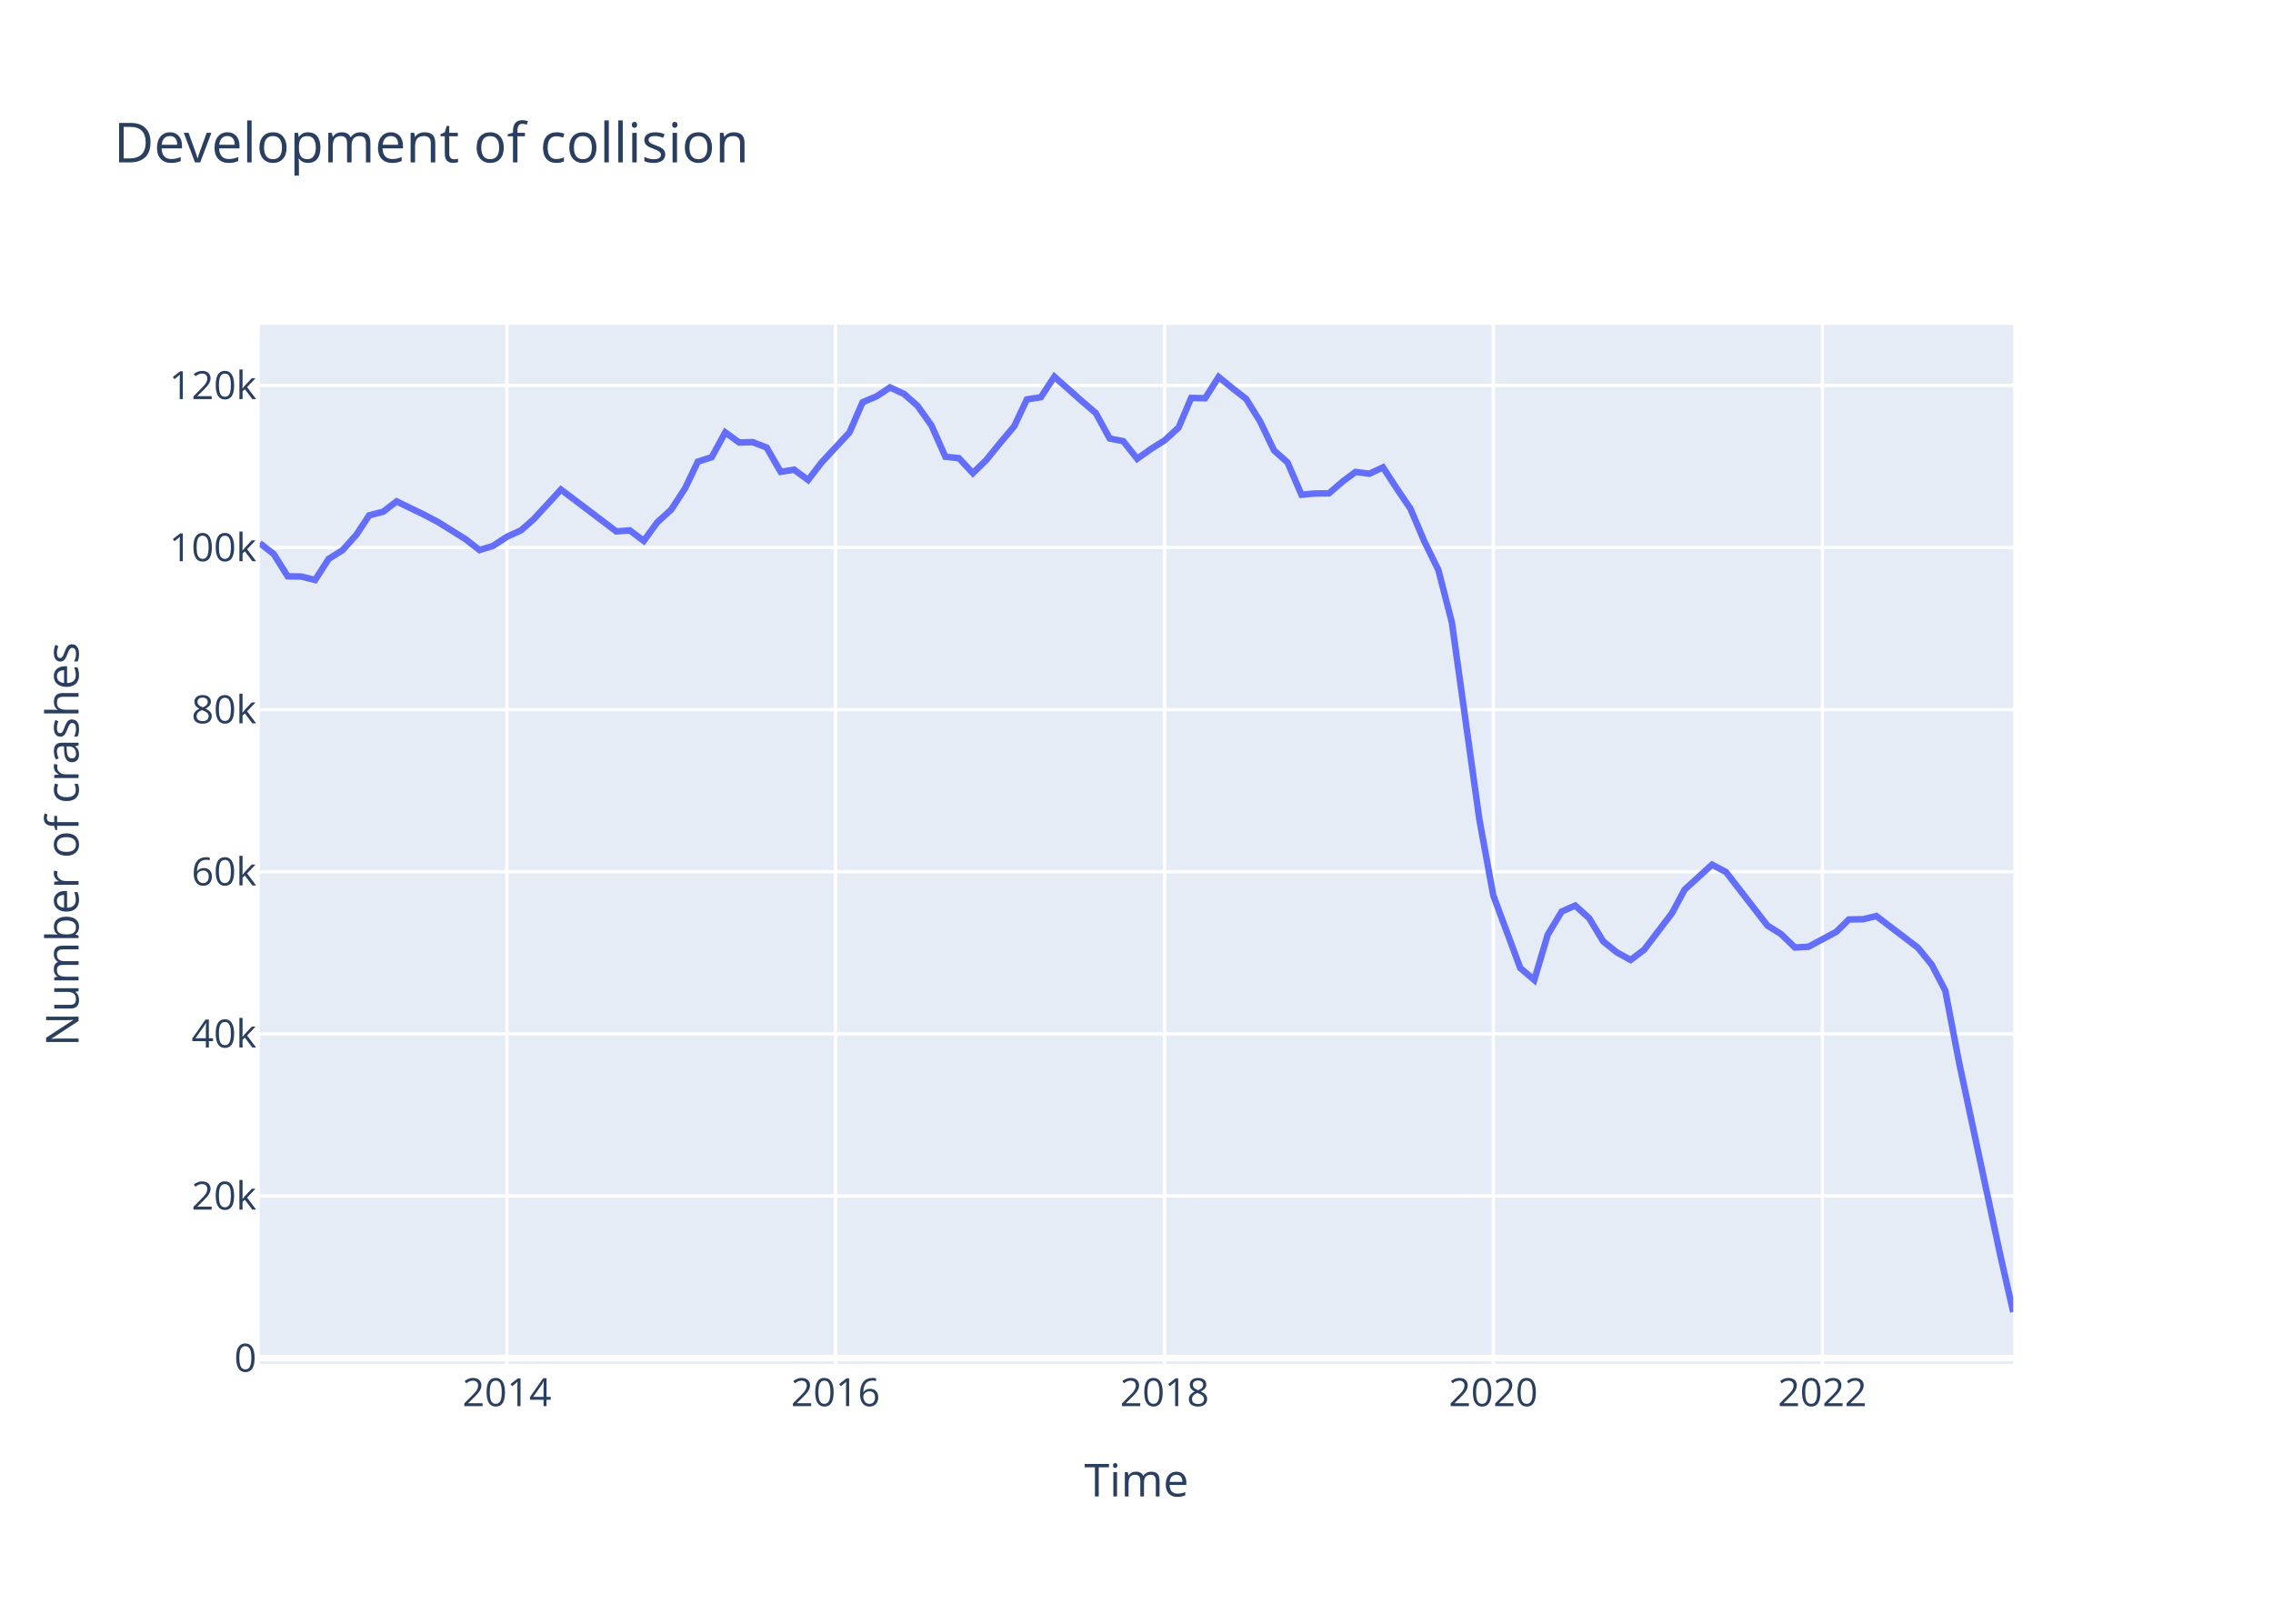
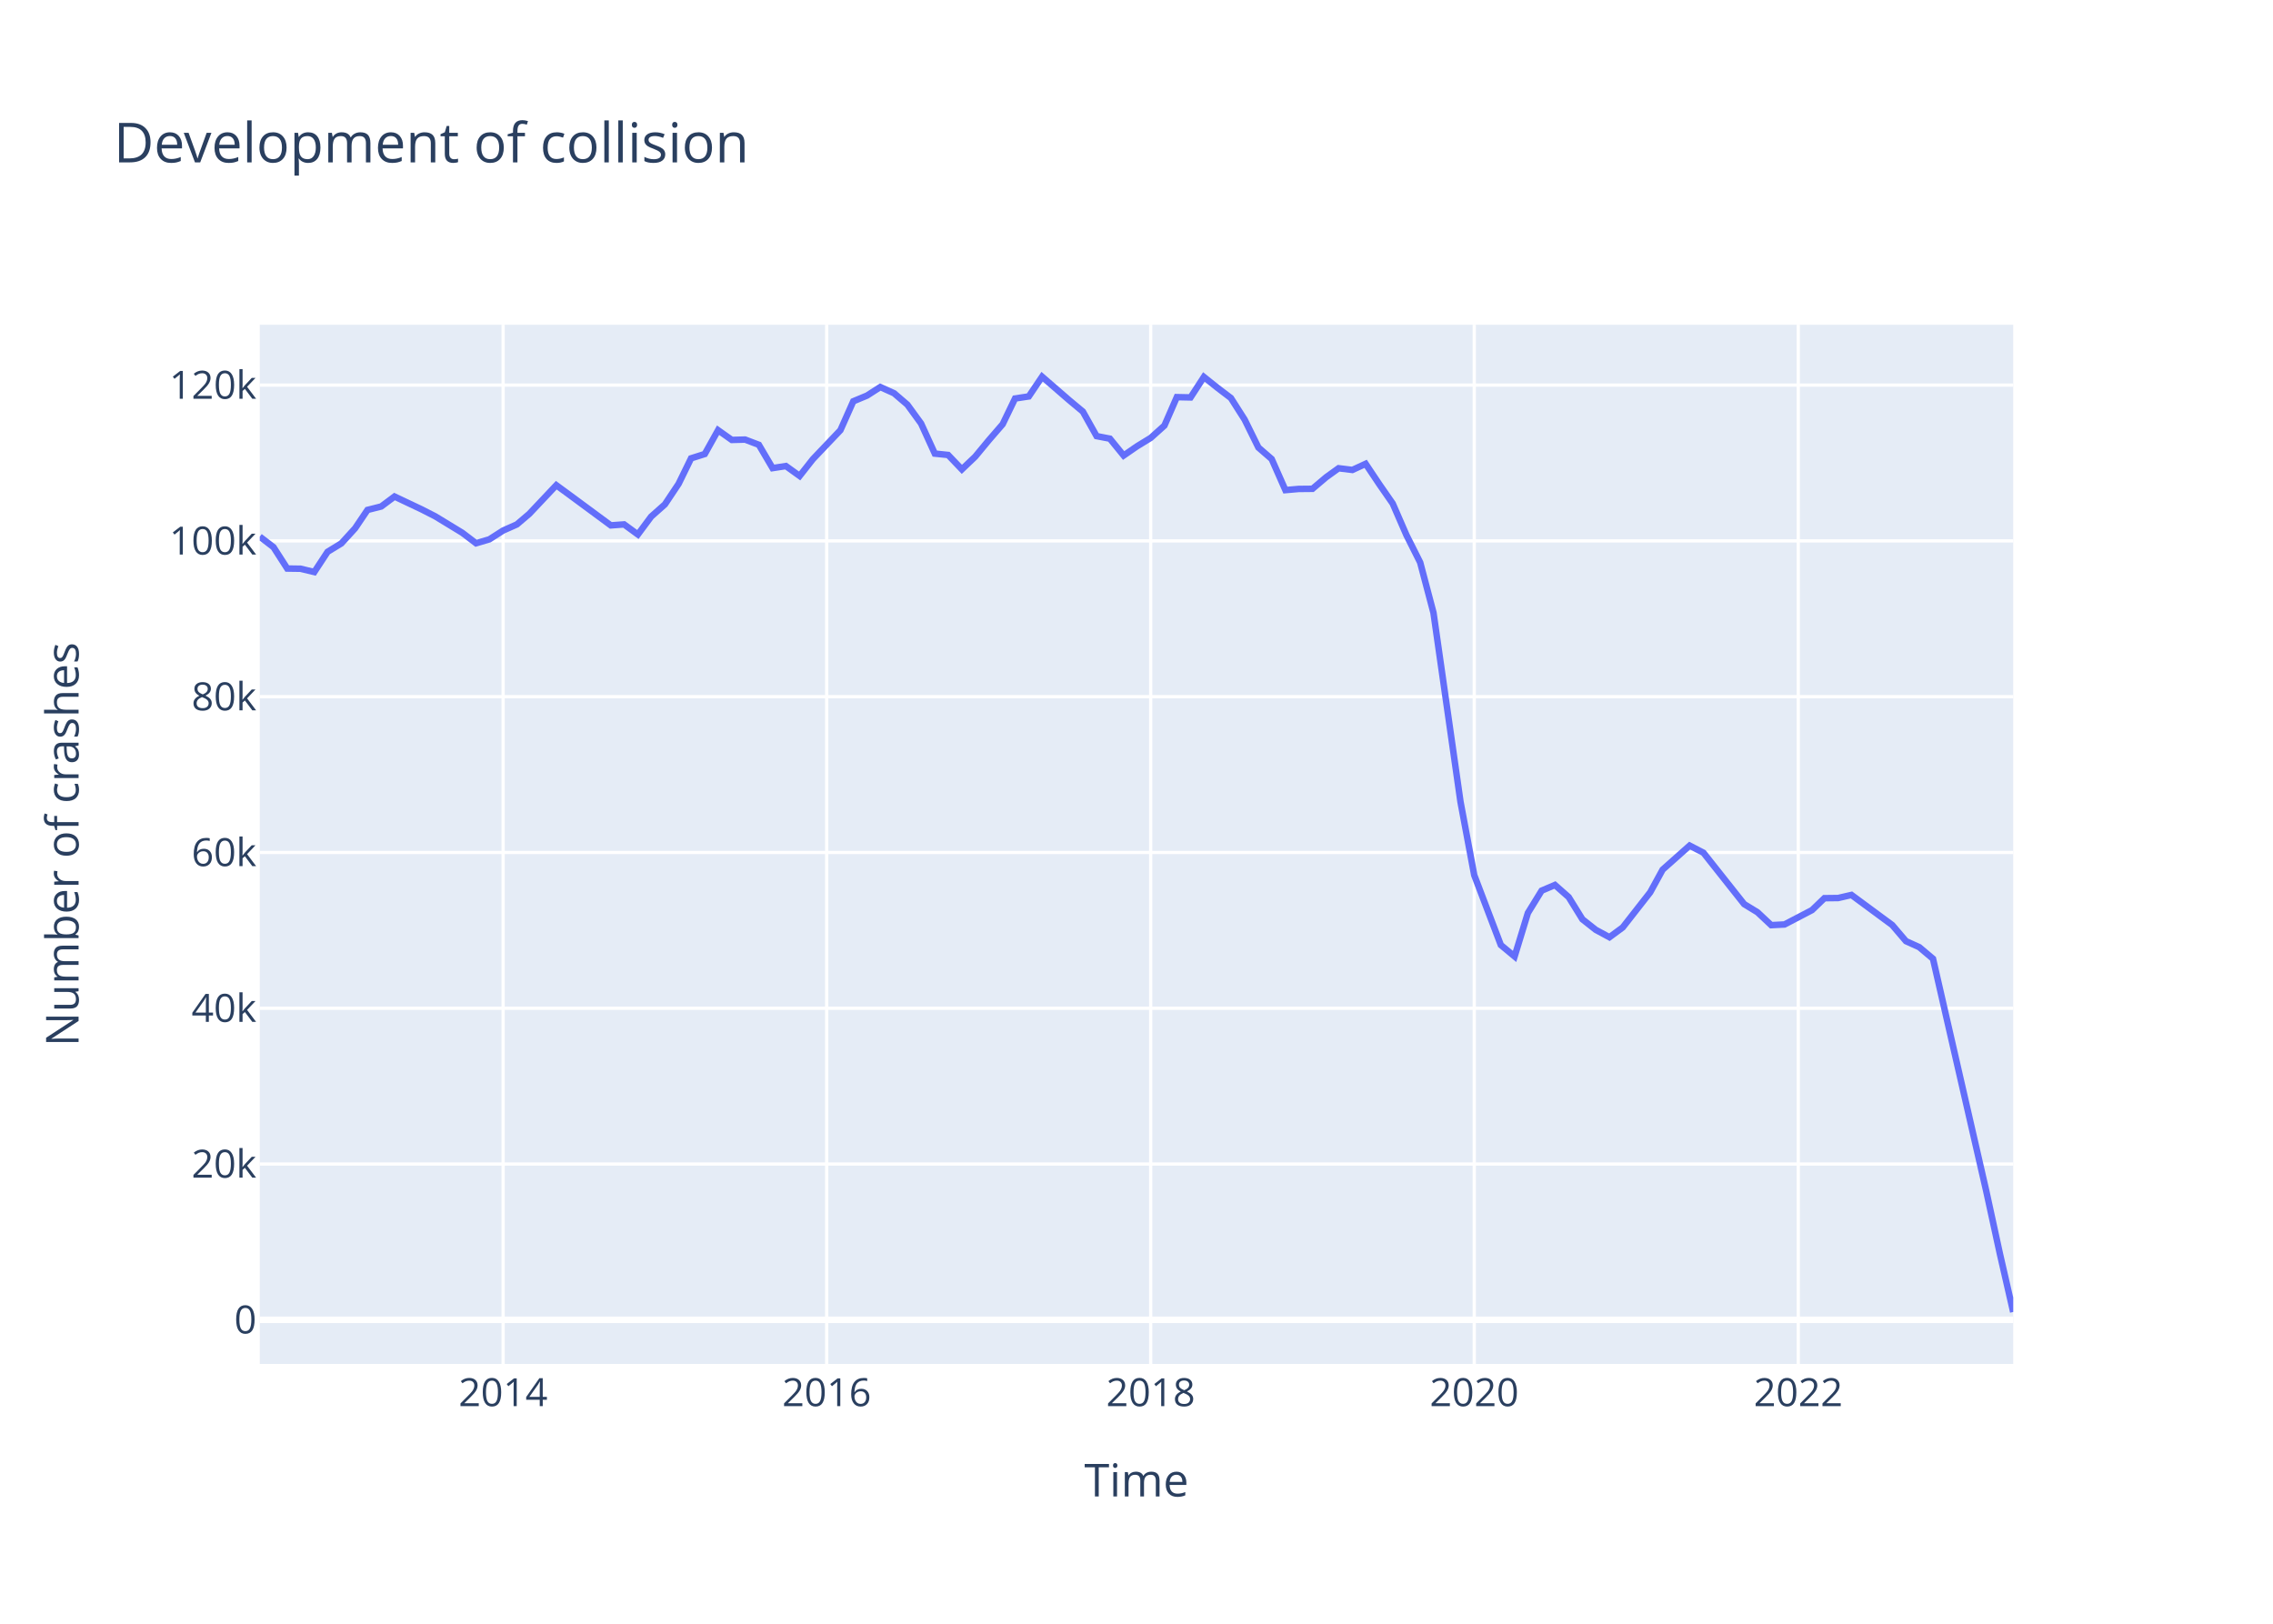
<svg xmlns="http://www.w3.org/2000/svg" class="main-svg" width="700" height="500" style="" viewBox="0 0 700 500">
  <rect x="0" y="0" width="700" height="500" style="fill: rgb(255, 255, 255); fill-opacity: 1;" />
-   <defs id="defs-e318ac">
+   <defs id="defs-eb1551">
    <g class="clips">
-       <clipPath id="clipe318acxyplot" class="plotclip">
+       <clipPath id="clipeb1551xyplot" class="plotclip">
        <rect width="540" height="320" />
      </clipPath>
-       <clipPath class="axesclip" id="clipe318acx">
+       <clipPath class="axesclip" id="clipeb1551x">
        <rect x="80" y="0" width="540" height="500" />
      </clipPath>
-       <clipPath class="axesclip" id="clipe318acy">
+       <clipPath class="axesclip" id="clipeb1551y">
        <rect x="0" y="100" width="700" height="320" />
      </clipPath>
-       <clipPath class="axesclip" id="clipe318acxy">
+       <clipPath class="axesclip" id="clipeb1551xy">
        <rect x="80" y="100" width="540" height="320" />
      </clipPath>
    </g>
    <g class="gradients" />
    <g class="patterns" />
  </defs>
  <g class="bglayer">
    <rect class="bg" x="80" y="100" width="540" height="320" style="fill: rgb(229, 236, 246); fill-opacity: 1; stroke-width: 0;" />
  </g>
  <g class="layer-below">
    <g class="imagelayer" />
    <g class="shapelayer" />
  </g>
  <g class="cartesianlayer">
    <g class="subplot xy">
      <g class="layer-subplot">
        <g class="shapelayer" />
        <g class="imagelayer" />
      </g>
      <g class="minor-gridlayer">
        <g class="x" />
        <g class="y" />
      </g>
      <g class="gridlayer">
        <g class="x">
-           <path class="xgrid crisp" transform="translate(156.11,0)" d="M0,100v320" style="stroke: rgb(255, 255, 255); stroke-opacity: 1; stroke-width: 1px;" />
-           <path class="xgrid crisp" transform="translate(257.32,0)" d="M0,100v320" style="stroke: rgb(255, 255, 255); stroke-opacity: 1; stroke-width: 1px;" />
-           <path class="xgrid crisp" transform="translate(358.66,0)" d="M0,100v320" style="stroke: rgb(255, 255, 255); stroke-opacity: 1; stroke-width: 1px;" />
-           <path class="xgrid crisp" transform="translate(459.87,0)" d="M0,100v320" style="stroke: rgb(255, 255, 255); stroke-opacity: 1; stroke-width: 1px;" />
-           <path class="xgrid crisp" transform="translate(561.22,0)" d="M0,100v320" style="stroke: rgb(255, 255, 255); stroke-opacity: 1; stroke-width: 1px;" />
+           <path class="xgrid crisp" transform="translate(154.94,0)" d="M0,100v320" style="stroke: rgb(255, 255, 255); stroke-opacity: 1; stroke-width: 1px;" />
+           <path class="xgrid crisp" transform="translate(254.59,0)" d="M0,100v320" style="stroke: rgb(255, 255, 255); stroke-opacity: 1; stroke-width: 1px;" />
+           <path class="xgrid crisp" transform="translate(354.37,0)" d="M0,100v320" style="stroke: rgb(255, 255, 255); stroke-opacity: 1; stroke-width: 1px;" />
+           <path class="xgrid crisp" transform="translate(454.01,0)" d="M0,100v320" style="stroke: rgb(255, 255, 255); stroke-opacity: 1; stroke-width: 1px;" />
+           <path class="xgrid crisp" transform="translate(553.8,0)" d="M0,100v320" style="stroke: rgb(255, 255, 255); stroke-opacity: 1; stroke-width: 1px;" />
        </g>
        <g class="y">
-           <path class="ygrid crisp" transform="translate(0,368.27)" d="M80,0h540" style="stroke: rgb(255, 255, 255); stroke-opacity: 1; stroke-width: 1px;" />
-           <path class="ygrid crisp" transform="translate(0,318.36)" d="M80,0h540" style="stroke: rgb(255, 255, 255); stroke-opacity: 1; stroke-width: 1px;" />
-           <path class="ygrid crisp" transform="translate(0,268.44)" d="M80,0h540" style="stroke: rgb(255, 255, 255); stroke-opacity: 1; stroke-width: 1px;" />
-           <path class="ygrid crisp" transform="translate(0,218.52)" d="M80,0h540" style="stroke: rgb(255, 255, 255); stroke-opacity: 1; stroke-width: 1px;" />
-           <path class="ygrid crisp" transform="translate(0,168.61)" d="M80,0h540" style="stroke: rgb(255, 255, 255); stroke-opacity: 1; stroke-width: 1px;" />
-           <path class="ygrid crisp" transform="translate(0,118.69)" d="M80,0h540" style="stroke: rgb(255, 255, 255); stroke-opacity: 1; stroke-width: 1px;" />
+           <path class="ygrid crisp" transform="translate(0,358.44)" d="M80,0h540" style="stroke: rgb(255, 255, 255); stroke-opacity: 1; stroke-width: 1px;" />
+           <path class="ygrid crisp" transform="translate(0,310.47)" d="M80,0h540" style="stroke: rgb(255, 255, 255); stroke-opacity: 1; stroke-width: 1px;" />
+           <path class="ygrid crisp" transform="translate(0,262.5)" d="M80,0h540" style="stroke: rgb(255, 255, 255); stroke-opacity: 1; stroke-width: 1px;" />
+           <path class="ygrid crisp" transform="translate(0,214.53)" d="M80,0h540" style="stroke: rgb(255, 255, 255); stroke-opacity: 1; stroke-width: 1px;" />
+           <path class="ygrid crisp" transform="translate(0,166.56)" d="M80,0h540" style="stroke: rgb(255, 255, 255); stroke-opacity: 1; stroke-width: 1px;" />
+           <path class="ygrid crisp" transform="translate(0,118.59)" d="M80,0h540" style="stroke: rgb(255, 255, 255); stroke-opacity: 1; stroke-width: 1px;" />
        </g>
      </g>
      <g class="zerolinelayer">
-         <path class="yzl zl crisp" transform="translate(0,418.19)" d="M80,0h540" style="stroke: rgb(255, 255, 255); stroke-opacity: 1; stroke-width: 2px;" />
+         <path class="yzl zl crisp" transform="translate(0,406.41)" d="M80,0h540" style="stroke: rgb(255, 255, 255); stroke-opacity: 1; stroke-width: 2px;" />
      </g>
      <path class="xlines-below" />
      <path class="ylines-below" />
      <g class="overlines-below" />
      <g class="xaxislayer-below" />
      <g class="yaxislayer-below" />
      <g class="overaxes-below" />
-       <g class="plot" transform="translate(80,100)" clip-path="url(#clipe318acxyplot)">
+       <g class="plot" transform="translate(80,100)" clip-path="url(#clipeb1551xyplot)">
        <g class="scatterlayer mlayer">
-           <g class="trace scatter tracee0bc66" style="stroke-miterlimit: 2; opacity: 1;">
+           <g class="trace scatter trace50a5f5" style="stroke-miterlimit: 2; opacity: 1;">
            <g class="fills" />
            <g class="errorbars" />
            <g class="lines">
-               <path class="js-line" d="M0,67.25L4.3,70.62L8.6,77.46L12.75,77.53L17.05,78.59L21.21,72.11L25.51,69.41L29.81,64.58L33.69,58.69L37.99,57.58L42.15,54.4L50.6,58.49L54.9,60.75L63.36,66.02L67.66,69.37L71.82,68.11L76.11,65.29L80.41,63.33L84.29,59.95L92.75,50.76L97.05,53.99L109.8,63.64L113.96,63.32L118.26,66.55L122.42,60.83L126.72,56.91L131.01,50.32L134.9,42.16L139.19,40.77L143.35,33.14L147.65,36.26L151.81,36.14L156.11,37.82L160.41,45.29L164.56,44.63L168.86,47.8L173.02,42.4L181.62,33.14L185.64,23.87L189.94,22.05L194.09,19.3L198.39,21.29L202.55,24.95L206.85,30.99L211.15,40.64L215.31,41.08L219.6,45.69L223.76,41.63L228.06,36.33L232.36,31.22L236.24,22.99L240.54,22.32L244.7,16L253.16,23.5L257.45,27.18L261.75,35.03L265.91,35.85L270.21,41.26L274.37,38.31L278.66,35.61L282.96,31.66L286.84,22.54L291.14,22.63L295.3,16.08L299.6,19.59L303.76,22.83L308.06,29.76L312.35,38.69L316.51,42.38L320.81,52.34L324.97,51.96L329.27,51.92L333.57,48.2L337.45,45.33L341.75,45.87L345.91,43.92L350.2,50.5L354.36,56.63L358.66,66.75L362.96,75.51L367.12,91.65L375.57,152.22L379.87,175.71L388.19,198.1L392.49,201.76L396.65,187.83L400.94,180.68L405.1,178.85L409.4,182.74L413.7,189.85L417.86,193.21L422.16,195.6L426.32,192.46L434.91,181.2L438.79,173.95L447.25,166.25L451.55,168.53L464.3,185.01L468.46,187.6L472.76,191.75L476.92,191.54L485.51,186.94L489.4,183.12L493.69,183.07L497.85,182.08L510.61,191.8L514.91,197.07L519.07,205.03L523.36,227.34L536.12,287.01L540,304" style="vector-effect: non-scaling-stroke; fill: none; stroke: rgb(99, 110, 250); stroke-opacity: 1; stroke-width: 2px; opacity: 1;" />
+               <path class="js-line" d="M0,65.25L4.23,68.49L8.46,75.07L12.56,75.13L16.79,76.15L20.88,69.92L25.12,67.33L29.35,62.69L33.17,57.03L37.4,55.96L41.5,52.9L49.82,56.84L54.05,59L62.38,64.07L66.61,67.29L70.71,66.08L74.94,63.37L79.17,61.49L82.99,58.24L91.32,49.41L95.55,52.51L108.11,61.78L112.2,61.48L116.44,64.58L120.53,59.08L124.76,55.32L128.99,48.98L132.82,41.14L137.05,39.8L141.14,32.47L145.37,35.47L149.47,35.36L153.7,36.97L157.93,44.15L162.03,43.51L166.26,46.56L170.35,41.37L178.82,32.47L182.78,23.57L187.01,21.81L191.1,19.18L195.33,21.09L199.43,24.6L203.66,30.41L207.89,39.68L211.99,40.1L216.22,44.53L220.31,40.64L224.54,35.53L228.78,30.63L232.6,22.71L236.83,22.07L240.93,16L249.25,23.21L253.48,26.74L257.71,34.29L261.81,35.08L266.04,40.27L270.14,37.44L274.37,34.85L278.6,31.05L282.42,22.29L286.65,22.38L290.75,16.08L294.98,19.45L299.07,22.56L303.31,29.22L307.54,37.8L311.63,41.35L315.86,50.92L319.96,50.56L324.19,50.52L328.42,46.94L332.24,44.19L336.48,44.71L340.57,42.83L344.8,49.15L348.9,55.05L353.13,64.77L357.36,73.19L361.46,88.7L369.78,146.91L374.01,169.49L382.2,191L386.44,194.52L390.53,181.14L394.76,174.27L398.86,172.51L403.09,176.24L407.32,183.07L411.42,186.31L415.65,188.6L419.74,185.58L428.21,174.76L432.03,167.79L440.35,160.39L444.59,162.58L457.14,178.41L461.24,180.91L465.47,184.88L469.57,184.67L478.03,180.25L481.85,176.58L486.08,176.53L490.18,175.58L502.74,184.85L506.97,189.81L511.06,191.66L515.29,195.23L531.67,266.67L535.9,286.11L540,304" style="vector-effect: non-scaling-stroke; fill: none; stroke: rgb(99, 110, 250); stroke-opacity: 1; stroke-width: 2px; opacity: 1;" />
            </g>
            <g class="points" />
            <g class="text" />
          </g>
        </g>
      </g>
      <g class="overplot" />
      <path class="xlines-above crisp" d="M0,0" style="fill: none;" />
      <path class="ylines-above crisp" d="M0,0" style="fill: none;" />
      <g class="overlines-above" />
      <g class="xaxislayer-above">
        <g class="xtick">
-           <text text-anchor="middle" x="0" y="433" transform="translate(156.11,0)" style="font-family: 'Open Sans', verdana, arial, sans-serif; font-size: 12px; fill: rgb(42, 63, 95); fill-opacity: 1; white-space: pre; opacity: 1;">2014</text>
+           <text text-anchor="middle" x="0" y="433" transform="translate(154.94,0)" style="font-family: 'Open Sans', verdana, arial, sans-serif; font-size: 12px; fill: rgb(42, 63, 95); fill-opacity: 1; white-space: pre; opacity: 1;">2014</text>
        </g>
        <g class="xtick">
-           <text text-anchor="middle" x="0" y="433" style="font-family: 'Open Sans', verdana, arial, sans-serif; font-size: 12px; fill: rgb(42, 63, 95); fill-opacity: 1; white-space: pre; opacity: 1;" transform="translate(257.32,0)">2016</text>
+           <text text-anchor="middle" x="0" y="433" style="font-family: 'Open Sans', verdana, arial, sans-serif; font-size: 12px; fill: rgb(42, 63, 95); fill-opacity: 1; white-space: pre; opacity: 1;" transform="translate(254.59,0)">2016</text>
        </g>
        <g class="xtick">
-           <text text-anchor="middle" x="0" y="433" style="font-family: 'Open Sans', verdana, arial, sans-serif; font-size: 12px; fill: rgb(42, 63, 95); fill-opacity: 1; white-space: pre; opacity: 1;" transform="translate(358.66,0)">2018</text>
+           <text text-anchor="middle" x="0" y="433" style="font-family: 'Open Sans', verdana, arial, sans-serif; font-size: 12px; fill: rgb(42, 63, 95); fill-opacity: 1; white-space: pre; opacity: 1;" transform="translate(354.37,0)">2018</text>
        </g>
        <g class="xtick">
-           <text text-anchor="middle" x="0" y="433" style="font-family: 'Open Sans', verdana, arial, sans-serif; font-size: 12px; fill: rgb(42, 63, 95); fill-opacity: 1; white-space: pre; opacity: 1;" transform="translate(459.87,0)">2020</text>
+           <text text-anchor="middle" x="0" y="433" style="font-family: 'Open Sans', verdana, arial, sans-serif; font-size: 12px; fill: rgb(42, 63, 95); fill-opacity: 1; white-space: pre; opacity: 1;" transform="translate(454.01,0)">2020</text>
        </g>
        <g class="xtick">
-           <text text-anchor="middle" x="0" y="433" style="font-family: 'Open Sans', verdana, arial, sans-serif; font-size: 12px; fill: rgb(42, 63, 95); fill-opacity: 1; white-space: pre; opacity: 1;" transform="translate(561.22,0)">2022</text>
+           <text text-anchor="middle" x="0" y="433" style="font-family: 'Open Sans', verdana, arial, sans-serif; font-size: 12px; fill: rgb(42, 63, 95); fill-opacity: 1; white-space: pre; opacity: 1;" transform="translate(553.8,0)">2022</text>
        </g>
      </g>
      <g class="yaxislayer-above">
        <g class="ytick">
-           <text text-anchor="end" x="79" y="4.2" transform="translate(0,418.19)" style="font-family: 'Open Sans', verdana, arial, sans-serif; font-size: 12px; fill: rgb(42, 63, 95); fill-opacity: 1; white-space: pre; opacity: 1;">0</text>
+           <text text-anchor="end" x="79" y="4.2" transform="translate(0,406.41)" style="font-family: 'Open Sans', verdana, arial, sans-serif; font-size: 12px; fill: rgb(42, 63, 95); fill-opacity: 1; white-space: pre; opacity: 1;">0</text>
        </g>
        <g class="ytick">
-           <text text-anchor="end" x="79" y="4.2" style="font-family: 'Open Sans', verdana, arial, sans-serif; font-size: 12px; fill: rgb(42, 63, 95); fill-opacity: 1; white-space: pre; opacity: 1;" transform="translate(0,368.27)">20k</text>
+           <text text-anchor="end" x="79" y="4.2" style="font-family: 'Open Sans', verdana, arial, sans-serif; font-size: 12px; fill: rgb(42, 63, 95); fill-opacity: 1; white-space: pre; opacity: 1;" transform="translate(0,358.44)">20k</text>
        </g>
        <g class="ytick">
-           <text text-anchor="end" x="79" y="4.2" style="font-family: 'Open Sans', verdana, arial, sans-serif; font-size: 12px; fill: rgb(42, 63, 95); fill-opacity: 1; white-space: pre; opacity: 1;" transform="translate(0,318.36)">40k</text>
+           <text text-anchor="end" x="79" y="4.2" style="font-family: 'Open Sans', verdana, arial, sans-serif; font-size: 12px; fill: rgb(42, 63, 95); fill-opacity: 1; white-space: pre; opacity: 1;" transform="translate(0,310.47)">40k</text>
        </g>
        <g class="ytick">
-           <text text-anchor="end" x="79" y="4.2" style="font-family: 'Open Sans', verdana, arial, sans-serif; font-size: 12px; fill: rgb(42, 63, 95); fill-opacity: 1; white-space: pre; opacity: 1;" transform="translate(0,268.44)">60k</text>
+           <text text-anchor="end" x="79" y="4.2" style="font-family: 'Open Sans', verdana, arial, sans-serif; font-size: 12px; fill: rgb(42, 63, 95); fill-opacity: 1; white-space: pre; opacity: 1;" transform="translate(0,262.5)">60k</text>
        </g>
        <g class="ytick">
-           <text text-anchor="end" x="79" y="4.2" style="font-family: 'Open Sans', verdana, arial, sans-serif; font-size: 12px; fill: rgb(42, 63, 95); fill-opacity: 1; white-space: pre; opacity: 1;" transform="translate(0,218.52)">80k</text>
+           <text text-anchor="end" x="79" y="4.2" style="font-family: 'Open Sans', verdana, arial, sans-serif; font-size: 12px; fill: rgb(42, 63, 95); fill-opacity: 1; white-space: pre; opacity: 1;" transform="translate(0,214.53)">80k</text>
        </g>
        <g class="ytick">
-           <text text-anchor="end" x="79" y="4.2" style="font-family: 'Open Sans', verdana, arial, sans-serif; font-size: 12px; fill: rgb(42, 63, 95); fill-opacity: 1; white-space: pre; opacity: 1;" transform="translate(0,168.61)">100k</text>
+           <text text-anchor="end" x="79" y="4.2" style="font-family: 'Open Sans', verdana, arial, sans-serif; font-size: 12px; fill: rgb(42, 63, 95); fill-opacity: 1; white-space: pre; opacity: 1;" transform="translate(0,166.56)">100k</text>
        </g>
        <g class="ytick">
-           <text text-anchor="end" x="79" y="4.2" style="font-family: 'Open Sans', verdana, arial, sans-serif; font-size: 12px; fill: rgb(42, 63, 95); fill-opacity: 1; white-space: pre; opacity: 1;" transform="translate(0,118.69)">120k</text>
+           <text text-anchor="end" x="79" y="4.2" style="font-family: 'Open Sans', verdana, arial, sans-serif; font-size: 12px; fill: rgb(42, 63, 95); fill-opacity: 1; white-space: pre; opacity: 1;" transform="translate(0,118.59)">120k</text>
        </g>
      </g>
      <g class="overaxes-above" />
    </g>
  </g>
  <g class="polarlayer" />
  <g class="smithlayer" />
  <g class="ternarylayer" />
  <g class="geolayer" />
  <g class="funnelarealayer" />
  <g class="pielayer" />
  <g class="iciclelayer" />
  <g class="treemaplayer" />
  <g class="sunburstlayer" />
  <g class="glimages" />
-   <defs id="topdefs-e318ac">
+   <defs id="topdefs-eb1551">
    <g class="clips" />
  </defs>
  <g class="layer-above">
    <g class="imagelayer" />
    <g class="shapelayer" />
  </g>
  <g class="infolayer">
    <g class="g-gtitle">
      <text class="gtitle" x="35" y="50" text-anchor="start" dy="0em" style="font-family: 'Open Sans', verdana, arial, sans-serif; font-size: 17px; fill: rgb(42, 63, 95); opacity: 1; font-weight: normal; white-space: pre;">Development of collision</text>
    </g>
    <g class="g-xtitle">
      <text class="xtitle" x="350" y="460.8" text-anchor="middle" style="font-family: 'Open Sans', verdana, arial, sans-serif; font-size: 14px; fill: rgb(42, 63, 95); opacity: 1; font-weight: normal; white-space: pre;">Time</text>
    </g>
    <g class="g-ytitle">
      <text class="ytitle" transform="rotate(-90,24.2,260)" x="24.2" y="260" text-anchor="middle" style="font-family: 'Open Sans', verdana, arial, sans-serif; font-size: 14px; fill: rgb(42, 63, 95); opacity: 1; font-weight: normal; white-space: pre;">Number of crashes</text>
    </g>
  </g>
</svg>
